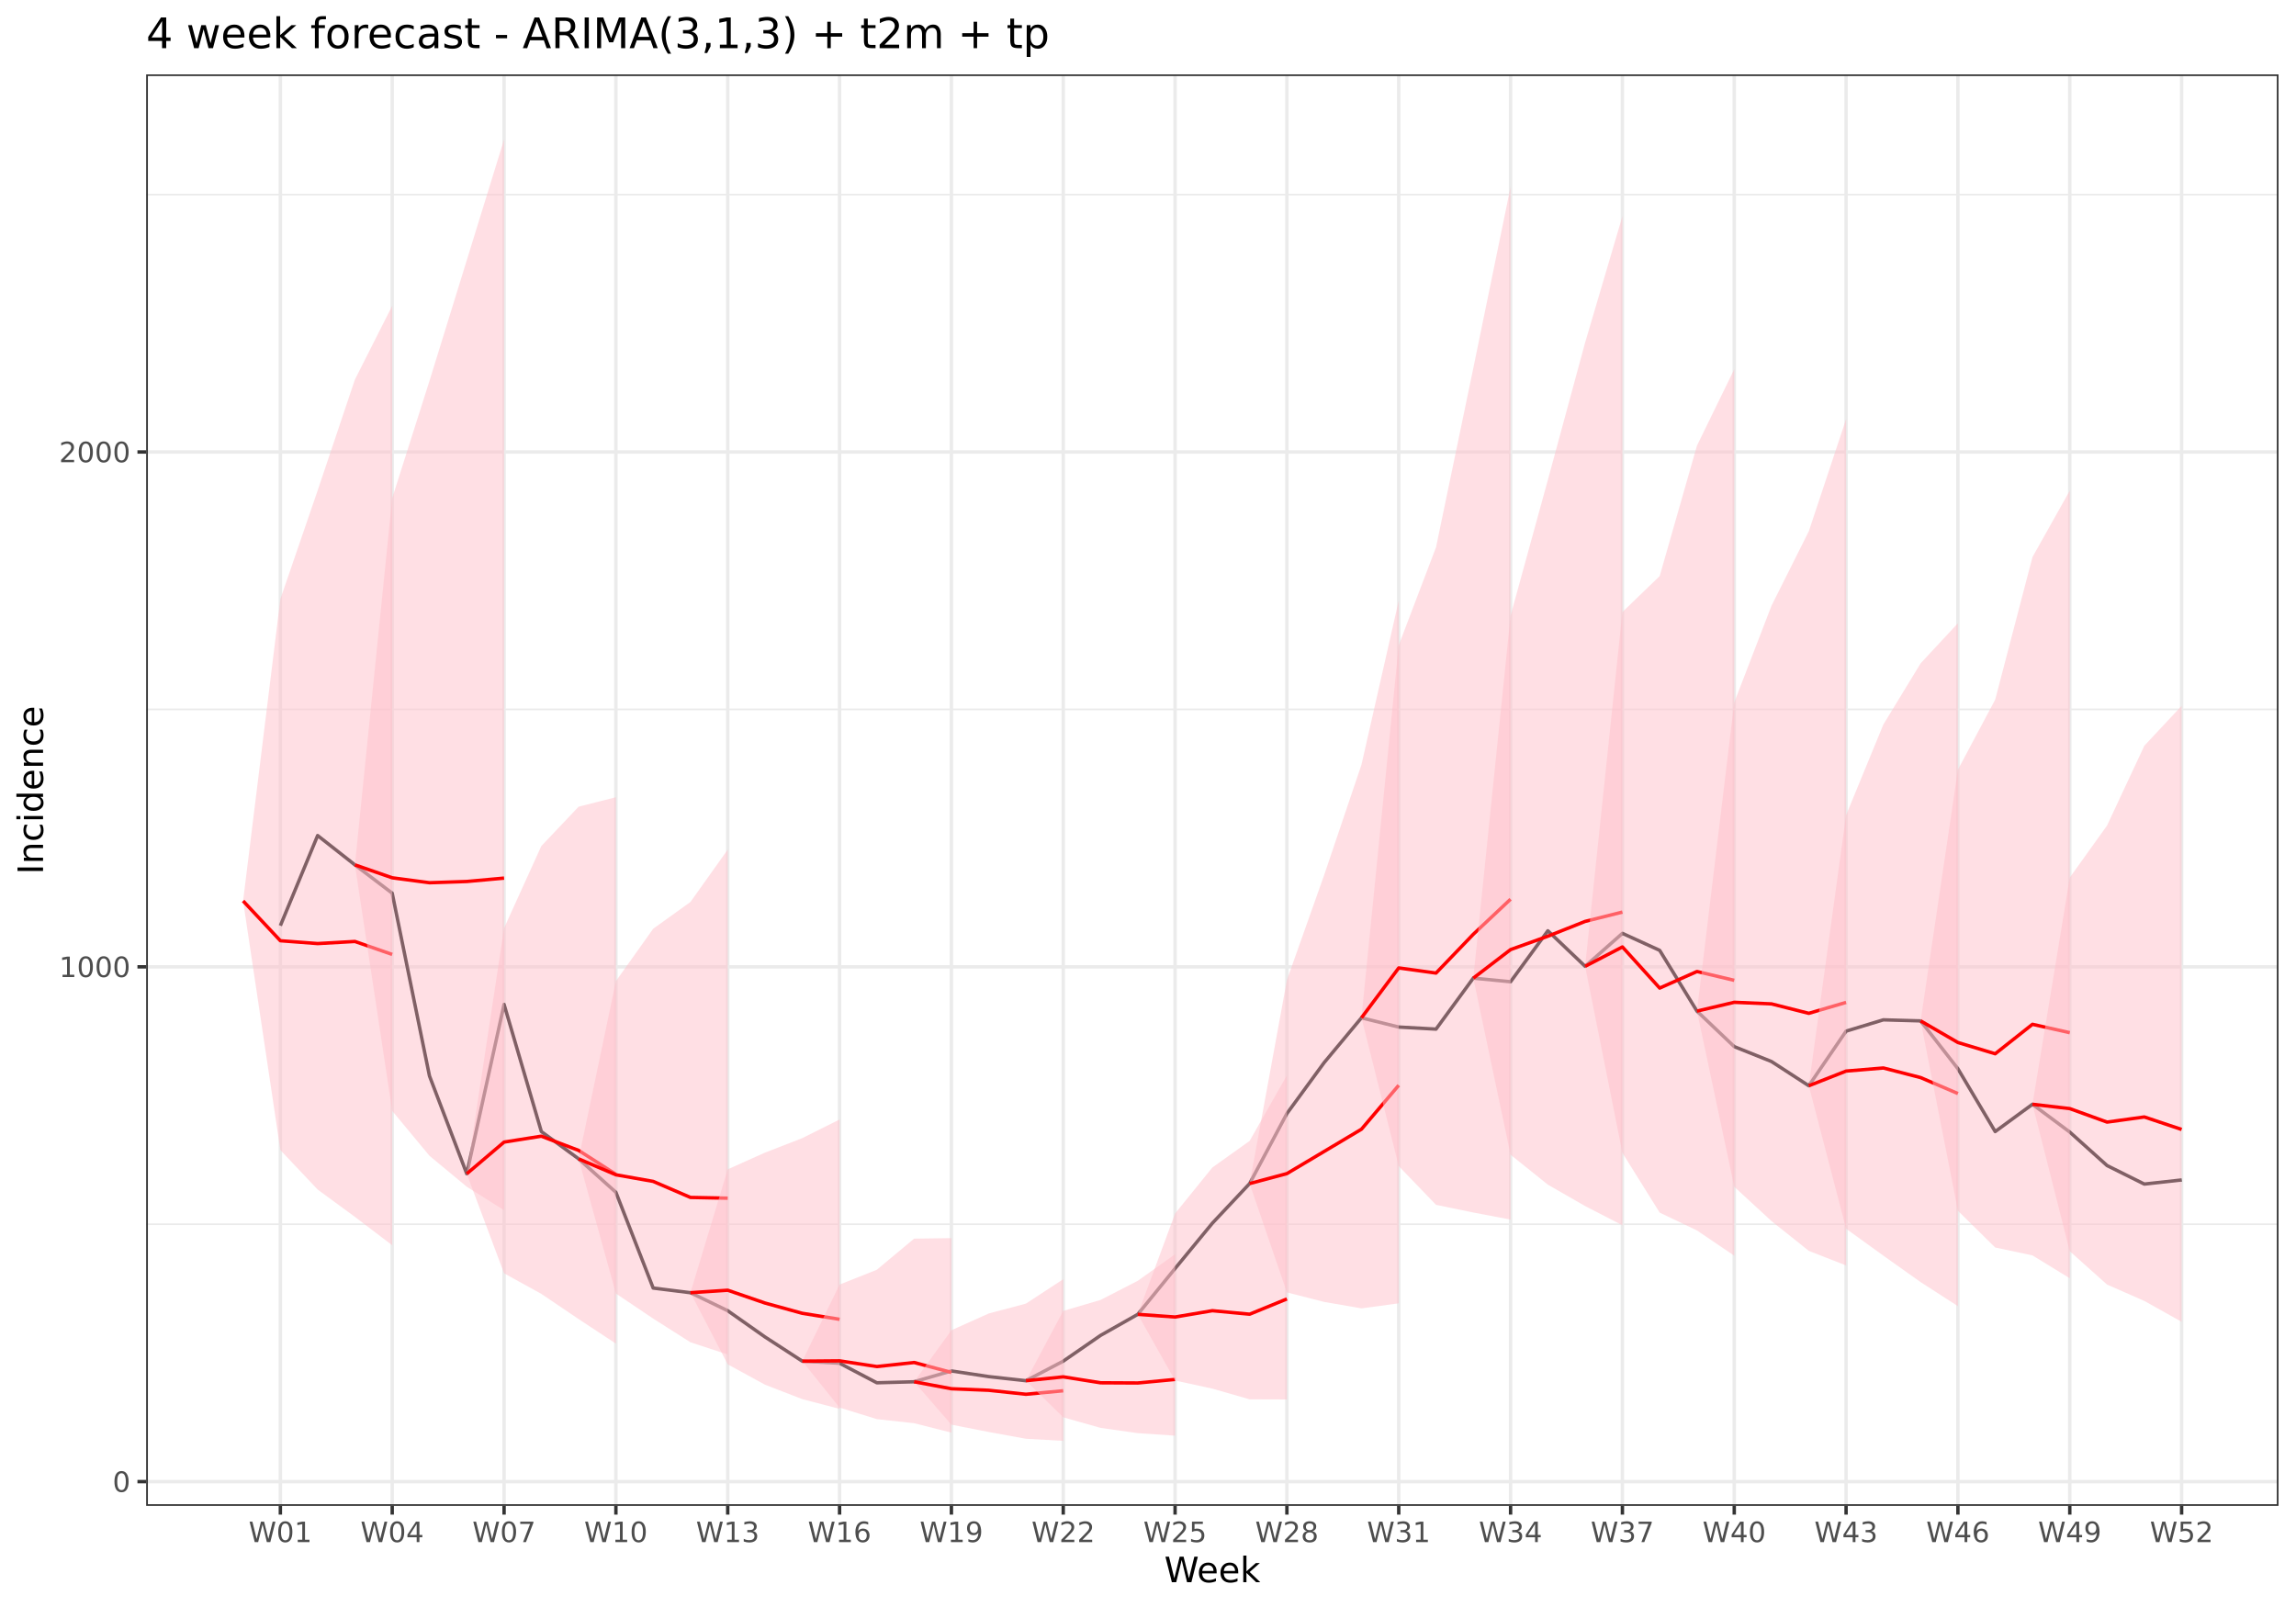
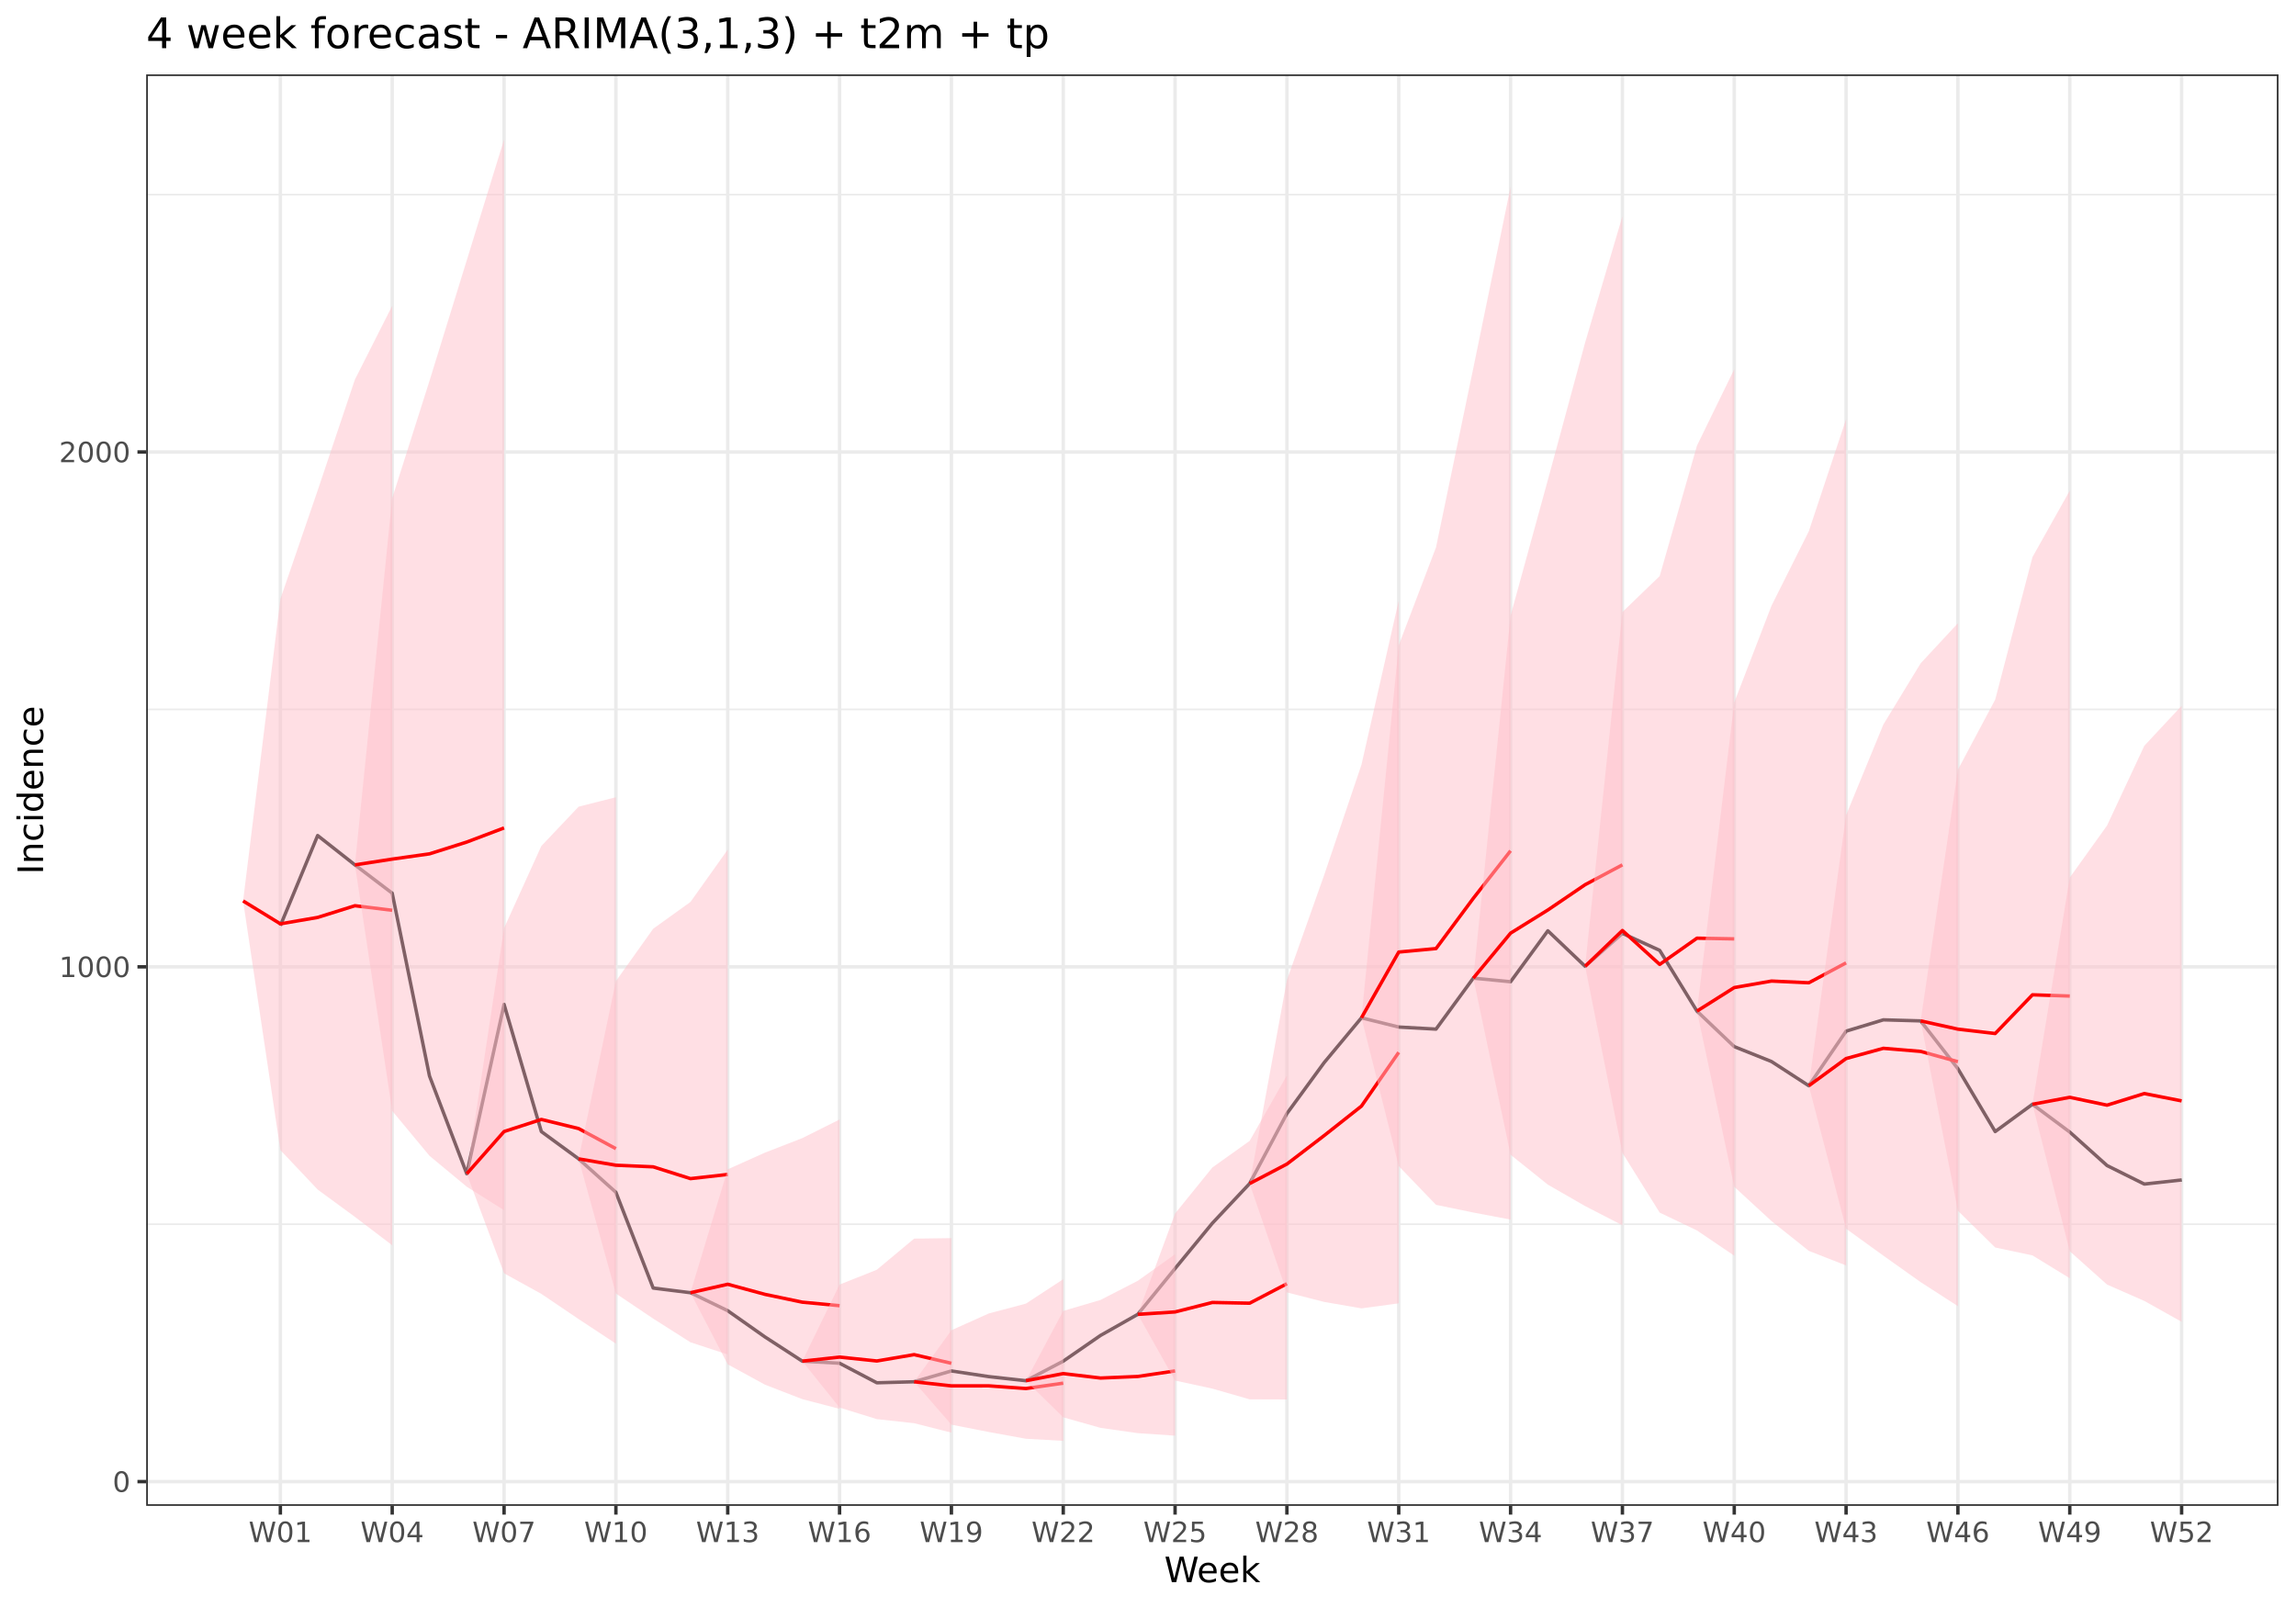
<svg xmlns="http://www.w3.org/2000/svg" class="svglite" width="720.00pt" height="504.00pt" viewBox="0 0 720.00 504.00">
  <defs>
    <style type="text/css">
    .svglite line, .svglite polyline, .svglite polygon, .svglite path, .svglite rect, .svglite circle {
      fill: none;
      stroke: #000000;
      stroke-linecap: round;
      stroke-linejoin: round;
      stroke-miterlimit: 10.00;
    }
    .svglite text {
      white-space: pre;
    }
  </style>
  </defs>
  <rect width="100%" height="100%" style="stroke: none; fill: #FFFFFF;" />
  <defs>
    <clipPath id="cpMC4wMHw3MjAuMDB8MC4wMHw1MDQuMDA=">
      <rect x="0.00" y="0.00" width="720.00" height="504.00" />
    </clipPath>
  </defs>
  <g clip-path="url(#cpMC4wMHw3MjAuMDB8MC4wMHw1MDQuMDA=)">
    <rect x="0.00" y="-0" width="720.00" height="504.00" style="stroke-width: 1.07; stroke: #FFFFFF; fill: #FFFFFF;" />
  </g>
  <defs>
    <clipPath id="cpNDUuODR8NzE0LjUyfDIzLjMyfDQ3Mi4yOQ==">
      <rect x="45.84" y="23.32" width="668.68" height="448.97" />
    </clipPath>
  </defs>
  <g clip-path="url(#cpNDUuODR8NzE0LjUyfDIzLjMyfDQ3Mi4yOQ==)">
    <rect x="45.84" y="23.32" width="668.68" height="448.97" style="stroke-width: 1.07; stroke: none; fill: #FFFFFF;" />
    <polyline points="45.84,383.95 714.52,383.95 " style="stroke-width: 0.53; stroke: #EBEBEB; stroke-linecap: butt;" />
    <polyline points="45.84,222.49 714.52,222.49 " style="stroke-width: 0.53; stroke: #EBEBEB; stroke-linecap: butt;" />
    <polyline points="45.84,61.03 714.52,61.03 " style="stroke-width: 0.53; stroke: #EBEBEB; stroke-linecap: butt;" />
    <polyline points="45.84,464.68 714.52,464.68 " style="stroke-width: 1.07; stroke: #EBEBEB; stroke-linecap: butt;" />
    <polyline points="45.84,303.22 714.52,303.22 " style="stroke-width: 1.07; stroke: #EBEBEB; stroke-linecap: butt;" />
    <polyline points="45.84,141.76 714.52,141.76 " style="stroke-width: 1.07; stroke: #EBEBEB; stroke-linecap: butt;" />
    <polyline points="87.92,472.29 87.92,23.32 " style="stroke-width: 1.07; stroke: #EBEBEB; stroke-linecap: butt;" />
    <polyline points="122.99,472.29 122.99,23.32 " style="stroke-width: 1.07; stroke: #EBEBEB; stroke-linecap: butt;" />
    <polyline points="158.07,472.29 158.07,23.32 " style="stroke-width: 1.07; stroke: #EBEBEB; stroke-linecap: butt;" />
    <polyline points="193.14,472.29 193.14,23.32 " style="stroke-width: 1.07; stroke: #EBEBEB; stroke-linecap: butt;" />
    <polyline points="228.21,472.29 228.21,23.32 " style="stroke-width: 1.07; stroke: #EBEBEB; stroke-linecap: butt;" />
    <polyline points="263.28,472.29 263.28,23.32 " style="stroke-width: 1.07; stroke: #EBEBEB; stroke-linecap: butt;" />
    <polyline points="298.35,472.29 298.35,23.32 " style="stroke-width: 1.07; stroke: #EBEBEB; stroke-linecap: butt;" />
    <polyline points="333.42,472.29 333.42,23.32 " style="stroke-width: 1.07; stroke: #EBEBEB; stroke-linecap: butt;" />
    <polyline points="368.49,472.29 368.49,23.32 " style="stroke-width: 1.07; stroke: #EBEBEB; stroke-linecap: butt;" />
    <polyline points="403.56,472.29 403.56,23.32 " style="stroke-width: 1.07; stroke: #EBEBEB; stroke-linecap: butt;" />
    <polyline points="438.63,472.29 438.63,23.32 " style="stroke-width: 1.07; stroke: #EBEBEB; stroke-linecap: butt;" />
    <polyline points="473.70,472.29 473.70,23.32 " style="stroke-width: 1.07; stroke: #EBEBEB; stroke-linecap: butt;" />
    <polyline points="508.77,472.29 508.77,23.32 " style="stroke-width: 1.07; stroke: #EBEBEB; stroke-linecap: butt;" />
    <polyline points="543.84,472.29 543.84,23.32 " style="stroke-width: 1.07; stroke: #EBEBEB; stroke-linecap: butt;" />
    <polyline points="578.91,472.29 578.91,23.32 " style="stroke-width: 1.07; stroke: #EBEBEB; stroke-linecap: butt;" />
    <polyline points="613.98,472.29 613.98,23.32 " style="stroke-width: 1.07; stroke: #EBEBEB; stroke-linecap: butt;" />
    <polyline points="649.06,472.29 649.06,23.32 " style="stroke-width: 1.07; stroke: #EBEBEB; stroke-linecap: butt;" />
    <polyline points="684.13,472.29 684.13,23.32 " style="stroke-width: 1.07; stroke: #EBEBEB; stroke-linecap: butt;" />
    <polyline points="87.92,290.31 99.61,262.05 111.30,271.25 122.99,280.13 134.68,337.45 146.37,368.13 158.07,315.01 169.76,354.89 181.45,363.45 193.14,373.94 204.83,403.97 216.52,405.43 228.21,411.08 239.90,419.31 251.59,426.90 263.28,427.55 274.97,433.68 286.66,433.36 298.35,429.97 310.04,431.74 321.73,433.03 333.42,426.90 345.11,418.83 356.80,412.21 368.49,397.84 380.18,383.63 391.87,371.20 403.56,349.24 415.25,333.25 426.94,319.21 438.63,322.11 450.32,322.76 462.01,306.77 473.70,307.90 485.39,291.92 497.08,303.06 508.77,292.73 520.46,298.06 532.15,317.11 543.84,328.25 555.53,332.93 567.22,340.52 578.91,323.40 590.60,319.85 602.29,320.18 613.98,335.19 625.67,354.89 637.36,346.33 649.06,355.05 660.75,365.55 672.44,371.36 684.13,370.07 " style="stroke-width: 1.07; stroke-linecap: butt;" />
    <polygon points="76.23,282.56 87.92,187.89 99.61,153.84 111.30,119.03 122.99,95.91 122.99,390.55 111.30,381.65 99.61,373.07 87.92,360.70 76.23,282.56 " style="stroke-width: 0.00; stroke: none; stroke-linecap: butt; fill: #FFC0CB; fill-opacity: 0.50;" />
    <polyline points="76.23,282.56 87.92,187.89 99.61,153.84 111.30,119.03 122.99,95.91 " style="stroke-width: 1.07; stroke: none; stroke-linecap: butt;" />
    <polyline points="122.99,390.55 111.30,381.65 99.61,373.07 87.92,360.70 76.23,282.56 " style="stroke-width: 1.07; stroke: none; stroke-linecap: butt;" />
-     <polyline points="76.23,282.56 87.92,295.04 99.61,295.93 111.30,295.27 122.99,299.34 " style="stroke-width: 1.07; stroke: #FF0000; stroke-linecap: butt;" />
+     <polyline points="76.23,282.56 87.92,289.74 99.61,287.73 111.30,284.06 122.99,285.49 " style="stroke-width: 1.07; stroke: #FF0000; stroke-linecap: butt;" />
    <polygon points="111.30,271.25 122.99,156.24 134.68,119.46 146.37,81.64 158.07,43.73 158.07,379.57 146.37,372.19 134.68,362.49 122.99,348.40 111.30,271.25 " style="stroke-width: 0.00; stroke: none; stroke-linecap: butt; fill: #FFC0CB; fill-opacity: 0.50;" />
    <polyline points="111.30,271.25 122.99,156.24 134.68,119.46 146.37,81.64 158.07,43.73 " style="stroke-width: 1.07; stroke: none; stroke-linecap: butt;" />
    <polyline points="158.07,379.57 146.37,372.19 134.68,362.49 122.99,348.40 111.30,271.25 " style="stroke-width: 1.07; stroke: none; stroke-linecap: butt;" />
-     <polyline points="111.30,271.25 122.99,275.30 134.68,276.85 146.37,276.46 158.07,275.40 " style="stroke-width: 1.07; stroke: #FF0000; stroke-linecap: butt;" />
+     <polyline points="111.30,271.25 122.99,269.44 134.68,267.79 146.37,264.09 158.07,259.66 " style="stroke-width: 1.07; stroke: #FF0000; stroke-linecap: butt;" />
    <polygon points="146.37,368.13 158.07,291.08 169.76,265.33 181.45,253.00 193.14,250.03 193.14,421.41 181.45,413.70 169.76,405.80 158.07,399.35 146.37,368.13 " style="stroke-width: 0.00; stroke: none; stroke-linecap: butt; fill: #FFC0CB; fill-opacity: 0.50;" />
    <polyline points="146.37,368.13 158.07,291.08 169.76,265.33 181.45,253.00 193.14,250.03 " style="stroke-width: 1.07; stroke: none; stroke-linecap: butt;" />
    <polyline points="193.14,421.41 181.45,413.70 169.76,405.80 158.07,399.35 146.37,368.13 " style="stroke-width: 1.07; stroke: none; stroke-linecap: butt;" />
-     <polyline points="146.37,368.13 158.07,358.19 169.76,356.34 181.45,360.80 193.14,368.30 " style="stroke-width: 1.07; stroke: #FF0000; stroke-linecap: butt;" />
+     <polyline points="146.37,368.13 158.07,354.88 169.76,351.09 181.45,353.95 193.14,360.26 " style="stroke-width: 1.07; stroke: #FF0000; stroke-linecap: butt;" />
    <polygon points="181.45,363.45 193.14,307.71 204.83,291.28 216.52,282.88 228.21,266.46 228.21,424.81 216.52,420.98 204.83,413.55 193.14,405.69 181.45,363.45 " style="stroke-width: 0.00; stroke: none; stroke-linecap: butt; fill: #FFC0CB; fill-opacity: 0.50;" />
    <polyline points="181.45,363.45 193.14,307.71 204.83,291.28 216.52,282.88 228.21,266.46 " style="stroke-width: 1.07; stroke: none; stroke-linecap: butt;" />
    <polyline points="228.21,424.81 216.52,420.98 204.83,413.55 193.14,405.69 181.45,363.45 " style="stroke-width: 1.07; stroke: none; stroke-linecap: butt;" />
-     <polyline points="181.45,363.45 193.14,368.45 204.83,370.52 216.52,375.55 228.21,375.78 " style="stroke-width: 1.07; stroke: #FF0000; stroke-linecap: butt;" />
+     <polyline points="181.45,363.45 193.14,365.45 204.83,365.95 216.52,369.65 228.21,368.34 " style="stroke-width: 1.07; stroke: #FF0000; stroke-linecap: butt;" />
    <polygon points="216.52,405.43 228.21,366.73 239.90,361.49 251.59,356.95 263.28,351.10 263.28,441.86 251.59,438.81 239.90,434.28 228.21,427.90 216.52,405.43 " style="stroke-width: 0.00; stroke: none; stroke-linecap: butt; fill: #FFC0CB; fill-opacity: 0.50;" />
    <polyline points="216.52,405.43 228.21,366.73 239.90,361.49 251.59,356.95 263.28,351.10 " style="stroke-width: 1.07; stroke: none; stroke-linecap: butt;" />
    <polyline points="263.28,441.86 251.59,438.81 239.90,434.28 228.21,427.90 216.52,405.43 " style="stroke-width: 1.07; stroke: none; stroke-linecap: butt;" />
-     <polyline points="216.52,405.43 228.21,404.65 239.90,408.67 251.59,411.89 263.28,413.77 " style="stroke-width: 1.07; stroke: #FF0000; stroke-linecap: butt;" />
+     <polyline points="216.52,405.43 228.21,402.78 239.90,405.95 251.59,408.40 263.28,409.50 " style="stroke-width: 1.07; stroke: #FF0000; stroke-linecap: butt;" />
    <polygon points="251.59,426.90 263.28,402.89 274.97,398.22 286.66,388.47 298.35,388.31 298.35,449.32 286.66,446.36 274.97,445.08 263.28,441.46 251.59,426.90 " style="stroke-width: 0.00; stroke: none; stroke-linecap: butt; fill: #FFC0CB; fill-opacity: 0.50;" />
    <polyline points="251.59,426.90 263.28,402.89 274.97,398.22 286.66,388.47 298.35,388.31 " style="stroke-width: 1.07; stroke: none; stroke-linecap: butt;" />
    <polyline points="298.35,449.32 286.66,446.36 274.97,445.08 263.28,441.46 251.59,426.90 " style="stroke-width: 1.07; stroke: none; stroke-linecap: butt;" />
-     <polyline points="251.59,426.90 263.28,426.80 274.97,428.59 286.66,427.32 298.35,430.43 " style="stroke-width: 1.07; stroke: #FF0000; stroke-linecap: butt;" />
+     <polyline points="251.59,426.90 263.28,425.62 274.97,426.84 286.66,424.85 298.35,427.57 " style="stroke-width: 1.07; stroke: #FF0000; stroke-linecap: butt;" />
    <polygon points="286.66,433.36 298.35,417.20 310.04,411.95 321.73,408.84 333.42,401.19 333.42,451.89 321.73,451.24 310.04,449.11 298.35,446.82 286.66,433.36 " style="stroke-width: 0.00; stroke: none; stroke-linecap: butt; fill: #FFC0CB; fill-opacity: 0.50;" />
    <polyline points="286.66,433.36 298.35,417.20 310.04,411.95 321.73,408.84 333.42,401.19 " style="stroke-width: 1.07; stroke: none; stroke-linecap: butt;" />
    <polyline points="333.42,451.89 321.73,451.24 310.04,449.11 298.35,446.82 286.66,433.36 " style="stroke-width: 1.07; stroke: none; stroke-linecap: butt;" />
-     <polyline points="286.66,433.36 298.35,435.55 310.04,436.03 321.73,437.28 333.42,436.18 " style="stroke-width: 1.07; stroke: #FF0000; stroke-linecap: butt;" />
+     <polyline points="286.66,433.36 298.35,434.65 310.04,434.64 321.73,435.48 333.42,433.80 " style="stroke-width: 1.07; stroke: #FF0000; stroke-linecap: butt;" />
    <polygon points="321.73,433.03 333.42,411.14 345.11,407.70 356.80,401.69 368.49,393.36 368.49,450.27 356.80,449.48 345.11,447.82 333.42,444.51 321.73,433.03 " style="stroke-width: 0.00; stroke: none; stroke-linecap: butt; fill: #FFC0CB; fill-opacity: 0.50;" />
    <polyline points="321.73,433.03 333.42,411.14 345.11,407.70 356.80,401.69 368.49,393.36 " style="stroke-width: 1.07; stroke: none; stroke-linecap: butt;" />
    <polyline points="368.49,450.27 356.80,449.48 345.11,447.82 333.42,444.51 321.73,433.03 " style="stroke-width: 1.07; stroke: none; stroke-linecap: butt;" />
-     <polyline points="321.73,433.03 333.42,431.82 345.11,433.68 356.80,433.74 368.49,432.63 " style="stroke-width: 1.07; stroke: #FF0000; stroke-linecap: butt;" />
+     <polyline points="321.73,433.03 333.42,430.80 345.11,432.19 356.80,431.70 368.49,429.96 " style="stroke-width: 1.07; stroke: #FF0000; stroke-linecap: butt;" />
    <polygon points="356.80,412.21 368.49,380.60 380.18,366.16 391.87,357.82 403.56,337.25 403.56,438.91 391.87,438.87 380.18,435.51 368.49,432.98 356.80,412.21 " style="stroke-width: 0.00; stroke: none; stroke-linecap: butt; fill: #FFC0CB; fill-opacity: 0.50;" />
    <polyline points="356.80,412.21 368.49,380.60 380.18,366.16 391.87,357.82 403.56,337.25 " style="stroke-width: 1.07; stroke: none; stroke-linecap: butt;" />
    <polyline points="403.56,438.91 391.87,438.87 380.18,435.51 368.49,432.98 356.80,412.21 " style="stroke-width: 1.07; stroke: none; stroke-linecap: butt;" />
-     <polyline points="356.80,412.21 368.49,413.05 380.18,411.07 391.87,412.17 403.56,407.38 " style="stroke-width: 1.07; stroke: #FF0000; stroke-linecap: butt;" />
+     <polyline points="356.80,412.21 368.49,411.46 380.18,408.49 391.87,408.72 403.56,402.61 " style="stroke-width: 1.07; stroke: #FF0000; stroke-linecap: butt;" />
    <polygon points="391.87,371.20 403.56,307.37 415.25,274.42 426.94,239.84 438.63,188.35 438.63,408.76 426.94,410.34 415.25,408.32 403.56,405.34 391.87,371.20 " style="stroke-width: 0.00; stroke: none; stroke-linecap: butt; fill: #FFC0CB; fill-opacity: 0.50;" />
    <polyline points="391.87,371.20 403.56,307.37 415.25,274.42 426.94,239.84 438.63,188.35 " style="stroke-width: 1.07; stroke: none; stroke-linecap: butt;" />
    <polyline points="438.63,408.76 426.94,410.34 415.25,408.32 403.56,405.34 391.87,371.20 " style="stroke-width: 1.07; stroke: none; stroke-linecap: butt;" />
-     <polyline points="391.87,371.20 403.56,368.07 415.25,361.12 426.94,354.15 438.63,340.37 " style="stroke-width: 1.07; stroke: #FF0000; stroke-linecap: butt;" />
+     <polyline points="391.87,371.20 403.56,365.08 415.25,356.14 426.94,346.90 438.63,330.05 " style="stroke-width: 1.07; stroke: #FF0000; stroke-linecap: butt;" />
    <polygon points="426.94,319.21 438.63,202.36 450.32,171.65 462.01,115.47 473.70,58.62 473.70,382.50 462.01,380.28 450.32,377.87 438.63,365.73 426.94,319.21 " style="stroke-width: 0.00; stroke: none; stroke-linecap: butt; fill: #FFC0CB; fill-opacity: 0.50;" />
    <polyline points="426.94,319.21 438.63,202.36 450.32,171.65 462.01,115.47 473.70,58.62 " style="stroke-width: 1.07; stroke: none; stroke-linecap: butt;" />
    <polyline points="473.70,382.50 462.01,380.28 450.32,377.87 438.63,365.73 426.94,319.21 " style="stroke-width: 1.07; stroke: none; stroke-linecap: butt;" />
-     <polyline points="426.94,319.21 438.63,303.57 450.32,305.18 462.01,293.01 473.70,282.01 " style="stroke-width: 1.07; stroke: #FF0000; stroke-linecap: butt;" />
+     <polyline points="426.94,319.21 438.63,298.59 450.32,297.50 462.01,281.74 473.70,266.83 " style="stroke-width: 1.07; stroke: #FF0000; stroke-linecap: butt;" />
    <polygon points="462.01,306.77 473.70,193.08 485.39,150.53 497.08,107.43 508.77,67.82 508.77,384.28 497.08,378.26 485.39,371.54 473.70,362.16 462.01,306.77 " style="stroke-width: 0.00; stroke: none; stroke-linecap: butt; fill: #FFC0CB; fill-opacity: 0.50;" />
    <polyline points="462.01,306.77 473.70,193.08 485.39,150.53 497.08,107.43 508.77,67.82 " style="stroke-width: 1.07; stroke: none; stroke-linecap: butt;" />
    <polyline points="508.77,384.28 497.08,378.26 485.39,371.54 473.70,362.16 462.01,306.77 " style="stroke-width: 1.07; stroke: none; stroke-linecap: butt;" />
-     <polyline points="462.01,306.77 473.70,297.82 485.39,293.62 497.08,288.98 508.77,286.05 " style="stroke-width: 1.07; stroke: #FF0000; stroke-linecap: butt;" />
+     <polyline points="462.01,306.77 473.70,292.66 485.39,285.40 497.08,277.46 508.77,271.24 " style="stroke-width: 1.07; stroke: #FF0000; stroke-linecap: butt;" />
    <polygon points="497.08,303.06 508.77,191.95 520.46,180.67 532.15,139.76 543.84,115.82 543.84,393.82 532.15,385.90 520.46,380.31 508.77,361.58 497.08,303.06 " style="stroke-width: 0.00; stroke: none; stroke-linecap: butt; fill: #FFC0CB; fill-opacity: 0.50;" />
    <polyline points="497.08,303.06 508.77,191.95 520.46,180.67 532.15,139.76 543.84,115.82 " style="stroke-width: 1.07; stroke: none; stroke-linecap: butt;" />
    <polyline points="543.84,393.82 532.15,385.90 520.46,380.31 508.77,361.58 497.08,303.06 " style="stroke-width: 1.07; stroke: none; stroke-linecap: butt;" />
-     <polyline points="497.08,303.06 508.77,296.99 520.46,309.89 532.15,304.69 543.84,307.46 " style="stroke-width: 1.07; stroke: #FF0000; stroke-linecap: butt;" />
+     <polyline points="497.08,303.06 508.77,291.83 520.46,302.47 532.15,294.24 543.84,294.46 " style="stroke-width: 1.07; stroke: #FF0000; stroke-linecap: butt;" />
    <polygon points="532.15,317.11 543.84,220.31 555.53,189.96 567.22,166.62 578.91,131.46 578.91,396.88 567.22,392.31 555.53,382.97 543.84,372.20 532.15,317.11 " style="stroke-width: 0.00; stroke: none; stroke-linecap: butt; fill: #FFC0CB; fill-opacity: 0.50;" />
    <polyline points="532.15,317.11 543.84,220.31 555.53,189.96 567.22,166.62 578.91,131.46 " style="stroke-width: 1.07; stroke: none; stroke-linecap: butt;" />
    <polyline points="578.91,396.88 567.22,392.31 555.53,382.97 543.84,372.20 532.15,317.11 " style="stroke-width: 1.07; stroke: none; stroke-linecap: butt;" />
-     <polyline points="532.15,317.11 543.84,314.35 555.53,314.85 567.22,317.81 578.91,314.38 " style="stroke-width: 1.07; stroke: #FF0000; stroke-linecap: butt;" />
+     <polyline points="532.15,317.11 543.84,309.73 555.53,307.69 567.22,308.23 578.91,301.98 " style="stroke-width: 1.07; stroke: #FF0000; stroke-linecap: butt;" />
    <polygon points="567.22,340.52 578.91,255.66 590.60,227.23 602.29,208.04 613.98,195.46 613.98,409.65 602.29,402.11 590.60,393.81 578.91,385.36 567.22,340.52 " style="stroke-width: 0.00; stroke: none; stroke-linecap: butt; fill: #FFC0CB; fill-opacity: 0.50;" />
    <polyline points="567.22,340.52 578.91,255.66 590.60,227.23 602.29,208.04 613.98,195.46 " style="stroke-width: 1.07; stroke: none; stroke-linecap: butt;" />
    <polyline points="613.98,409.65 602.29,402.11 590.60,393.81 578.91,385.36 567.22,340.52 " style="stroke-width: 1.07; stroke: none; stroke-linecap: butt;" />
-     <polyline points="567.22,340.52 578.91,335.92 590.60,334.95 602.29,337.96 613.98,342.97 " style="stroke-width: 1.07; stroke: #FF0000; stroke-linecap: butt;" />
+     <polyline points="567.22,340.52 578.91,331.99 590.60,328.78 602.29,329.75 613.98,332.98 " style="stroke-width: 1.07; stroke: #FF0000; stroke-linecap: butt;" />
    <polygon points="602.29,320.18 613.98,241.39 625.67,219.43 637.36,174.72 649.06,153.87 649.06,400.90 637.36,393.73 625.67,391.25 613.98,379.73 602.29,320.18 " style="stroke-width: 0.00; stroke: none; stroke-linecap: butt; fill: #FFC0CB; fill-opacity: 0.50;" />
    <polyline points="602.29,320.18 613.98,241.39 625.67,219.43 637.36,174.72 649.06,153.87 " style="stroke-width: 1.07; stroke: none; stroke-linecap: butt;" />
    <polyline points="649.06,400.90 637.36,393.73 625.67,391.25 613.98,379.73 602.29,320.18 " style="stroke-width: 1.07; stroke: none; stroke-linecap: butt;" />
-     <polyline points="602.29,320.18 613.98,326.96 625.67,330.49 637.36,321.25 649.06,323.88 " style="stroke-width: 1.07; stroke: #FF0000; stroke-linecap: butt;" />
+     <polyline points="602.29,320.18 613.98,322.77 625.67,324.14 637.36,312.00 649.06,312.39 " style="stroke-width: 1.07; stroke: #FF0000; stroke-linecap: butt;" />
    <polygon points="637.36,346.33 649.06,275.23 660.75,258.91 672.44,233.89 684.13,221.37 684.13,414.55 672.44,408.01 660.75,402.88 649.06,392.43 637.36,346.33 " style="stroke-width: 0.00; stroke: none; stroke-linecap: butt; fill: #FFC0CB; fill-opacity: 0.50;" />
    <polyline points="637.36,346.33 649.06,275.23 660.75,258.91 672.44,233.89 684.13,221.37 " style="stroke-width: 1.07; stroke: none; stroke-linecap: butt;" />
    <polyline points="684.13,414.55 672.44,408.01 660.75,402.88 649.06,392.43 637.36,346.33 " style="stroke-width: 1.07; stroke: none; stroke-linecap: butt;" />
-     <polyline points="637.36,346.33 649.06,347.69 660.75,351.92 672.44,350.31 684.13,354.23 " style="stroke-width: 1.07; stroke: #FF0000; stroke-linecap: butt;" />
+     <polyline points="637.36,346.33 649.06,344.15 660.75,346.61 672.44,342.97 684.13,345.27 " style="stroke-width: 1.07; stroke: #FF0000; stroke-linecap: butt;" />
    <rect x="45.84" y="23.32" width="668.68" height="448.97" style="stroke-width: 1.07; stroke: #333333;" />
  </g>
  <g clip-path="url(#cpMC4wMHw3MjAuMDB8MC4wMHw1MDQuMDA=)">
    <text x="40.91" y="467.89" text-anchor="end" style="font-size: 8.80px;fill: #4D4D4D; font-family: &quot;DejaVu Sans&quot;;" textLength="5.59px" lengthAdjust="spacingAndGlyphs">0</text>
    <text x="40.91" y="306.43" text-anchor="end" style="font-size: 8.80px;fill: #4D4D4D; font-family: &quot;DejaVu Sans&quot;;" textLength="22.38px" lengthAdjust="spacingAndGlyphs">1000</text>
    <text x="40.91" y="144.97" text-anchor="end" style="font-size: 8.80px;fill: #4D4D4D; font-family: &quot;DejaVu Sans&quot;;" textLength="22.38px" lengthAdjust="spacingAndGlyphs">2000</text>
    <polyline points="43.10,464.68 45.84,464.68 " style="stroke-width: 1.07; stroke: #333333; stroke-linecap: butt;" />
    <polyline points="43.10,303.22 45.84,303.22 " style="stroke-width: 1.07; stroke: #333333; stroke-linecap: butt;" />
    <polyline points="43.10,141.76 45.84,141.76 " style="stroke-width: 1.07; stroke: #333333; stroke-linecap: butt;" />
    <polyline points="87.92,475.03 87.92,472.29 " style="stroke-width: 1.07; stroke: #333333; stroke-linecap: butt;" />
    <polyline points="122.99,475.03 122.99,472.29 " style="stroke-width: 1.07; stroke: #333333; stroke-linecap: butt;" />
    <polyline points="158.07,475.03 158.07,472.29 " style="stroke-width: 1.07; stroke: #333333; stroke-linecap: butt;" />
    <polyline points="193.14,475.03 193.14,472.29 " style="stroke-width: 1.07; stroke: #333333; stroke-linecap: butt;" />
    <polyline points="228.21,475.03 228.21,472.29 " style="stroke-width: 1.07; stroke: #333333; stroke-linecap: butt;" />
    <polyline points="263.28,475.03 263.28,472.29 " style="stroke-width: 1.07; stroke: #333333; stroke-linecap: butt;" />
    <polyline points="298.35,475.03 298.35,472.29 " style="stroke-width: 1.07; stroke: #333333; stroke-linecap: butt;" />
    <polyline points="333.42,475.03 333.42,472.29 " style="stroke-width: 1.07; stroke: #333333; stroke-linecap: butt;" />
    <polyline points="368.49,475.03 368.49,472.29 " style="stroke-width: 1.07; stroke: #333333; stroke-linecap: butt;" />
    <polyline points="403.56,475.03 403.56,472.29 " style="stroke-width: 1.07; stroke: #333333; stroke-linecap: butt;" />
    <polyline points="438.63,475.03 438.63,472.29 " style="stroke-width: 1.07; stroke: #333333; stroke-linecap: butt;" />
    <polyline points="473.70,475.03 473.70,472.29 " style="stroke-width: 1.07; stroke: #333333; stroke-linecap: butt;" />
    <polyline points="508.77,475.03 508.77,472.29 " style="stroke-width: 1.07; stroke: #333333; stroke-linecap: butt;" />
    <polyline points="543.84,475.03 543.84,472.29 " style="stroke-width: 1.07; stroke: #333333; stroke-linecap: butt;" />
    <polyline points="578.91,475.03 578.91,472.29 " style="stroke-width: 1.07; stroke: #333333; stroke-linecap: butt;" />
    <polyline points="613.98,475.03 613.98,472.29 " style="stroke-width: 1.07; stroke: #333333; stroke-linecap: butt;" />
    <polyline points="649.06,475.03 649.06,472.29 " style="stroke-width: 1.07; stroke: #333333; stroke-linecap: butt;" />
    <polyline points="684.13,475.03 684.13,472.29 " style="stroke-width: 1.07; stroke: #333333; stroke-linecap: butt;" />
    <text x="87.92" y="483.64" text-anchor="middle" style="font-size: 8.80px;fill: #4D4D4D; font-family: &quot;DejaVu Sans&quot;;" textLength="19.89px" lengthAdjust="spacingAndGlyphs">W01</text>
    <text x="122.99" y="483.64" text-anchor="middle" style="font-size: 8.80px;fill: #4D4D4D; font-family: &quot;DejaVu Sans&quot;;" textLength="19.89px" lengthAdjust="spacingAndGlyphs">W04</text>
    <text x="158.07" y="483.64" text-anchor="middle" style="font-size: 8.80px;fill: #4D4D4D; font-family: &quot;DejaVu Sans&quot;;" textLength="19.89px" lengthAdjust="spacingAndGlyphs">W07</text>
    <text x="193.14" y="483.64" text-anchor="middle" style="font-size: 8.80px;fill: #4D4D4D; font-family: &quot;DejaVu Sans&quot;;" textLength="19.89px" lengthAdjust="spacingAndGlyphs">W10</text>
    <text x="228.21" y="483.64" text-anchor="middle" style="font-size: 8.80px;fill: #4D4D4D; font-family: &quot;DejaVu Sans&quot;;" textLength="19.89px" lengthAdjust="spacingAndGlyphs">W13</text>
    <text x="263.28" y="483.64" text-anchor="middle" style="font-size: 8.80px;fill: #4D4D4D; font-family: &quot;DejaVu Sans&quot;;" textLength="19.89px" lengthAdjust="spacingAndGlyphs">W16</text>
    <text x="298.35" y="483.64" text-anchor="middle" style="font-size: 8.80px;fill: #4D4D4D; font-family: &quot;DejaVu Sans&quot;;" textLength="19.89px" lengthAdjust="spacingAndGlyphs">W19</text>
    <text x="333.42" y="483.64" text-anchor="middle" style="font-size: 8.80px;fill: #4D4D4D; font-family: &quot;DejaVu Sans&quot;;" textLength="19.89px" lengthAdjust="spacingAndGlyphs">W22</text>
    <text x="368.49" y="483.64" text-anchor="middle" style="font-size: 8.80px;fill: #4D4D4D; font-family: &quot;DejaVu Sans&quot;;" textLength="19.89px" lengthAdjust="spacingAndGlyphs">W25</text>
    <text x="403.56" y="483.64" text-anchor="middle" style="font-size: 8.80px;fill: #4D4D4D; font-family: &quot;DejaVu Sans&quot;;" textLength="19.89px" lengthAdjust="spacingAndGlyphs">W28</text>
    <text x="438.63" y="483.64" text-anchor="middle" style="font-size: 8.80px;fill: #4D4D4D; font-family: &quot;DejaVu Sans&quot;;" textLength="19.89px" lengthAdjust="spacingAndGlyphs">W31</text>
    <text x="473.70" y="483.64" text-anchor="middle" style="font-size: 8.80px;fill: #4D4D4D; font-family: &quot;DejaVu Sans&quot;;" textLength="19.89px" lengthAdjust="spacingAndGlyphs">W34</text>
    <text x="508.77" y="483.64" text-anchor="middle" style="font-size: 8.80px;fill: #4D4D4D; font-family: &quot;DejaVu Sans&quot;;" textLength="19.89px" lengthAdjust="spacingAndGlyphs">W37</text>
    <text x="543.84" y="483.64" text-anchor="middle" style="font-size: 8.80px;fill: #4D4D4D; font-family: &quot;DejaVu Sans&quot;;" textLength="19.89px" lengthAdjust="spacingAndGlyphs">W40</text>
    <text x="578.91" y="483.64" text-anchor="middle" style="font-size: 8.80px;fill: #4D4D4D; font-family: &quot;DejaVu Sans&quot;;" textLength="19.89px" lengthAdjust="spacingAndGlyphs">W43</text>
    <text x="613.98" y="483.64" text-anchor="middle" style="font-size: 8.80px;fill: #4D4D4D; font-family: &quot;DejaVu Sans&quot;;" textLength="19.89px" lengthAdjust="spacingAndGlyphs">W46</text>
    <text x="649.06" y="483.64" text-anchor="middle" style="font-size: 8.80px;fill: #4D4D4D; font-family: &quot;DejaVu Sans&quot;;" textLength="19.89px" lengthAdjust="spacingAndGlyphs">W49</text>
    <text x="684.13" y="483.64" text-anchor="middle" style="font-size: 8.80px;fill: #4D4D4D; font-family: &quot;DejaVu Sans&quot;;" textLength="19.89px" lengthAdjust="spacingAndGlyphs">W52</text>
    <text x="380.18" y="496.23" text-anchor="middle" style="font-size: 11.00px; font-family: &quot;DejaVu Sans&quot;;" textLength="30.14px" lengthAdjust="spacingAndGlyphs">Week</text>
    <text transform="translate(13.50,247.81) rotate(-90)" text-anchor="middle" style="font-size: 11.00px; font-family: &quot;DejaVu Sans&quot;;" textLength="52.86px" lengthAdjust="spacingAndGlyphs">Incidence</text>
    <text x="45.84" y="15.10" style="font-size: 13.20px; font-family: &quot;DejaVu Sans&quot;;" textLength="283.08px" lengthAdjust="spacingAndGlyphs">4 week forecast - ARIMA(3,1,3) + t2m + tp</text>
  </g>
</svg>
